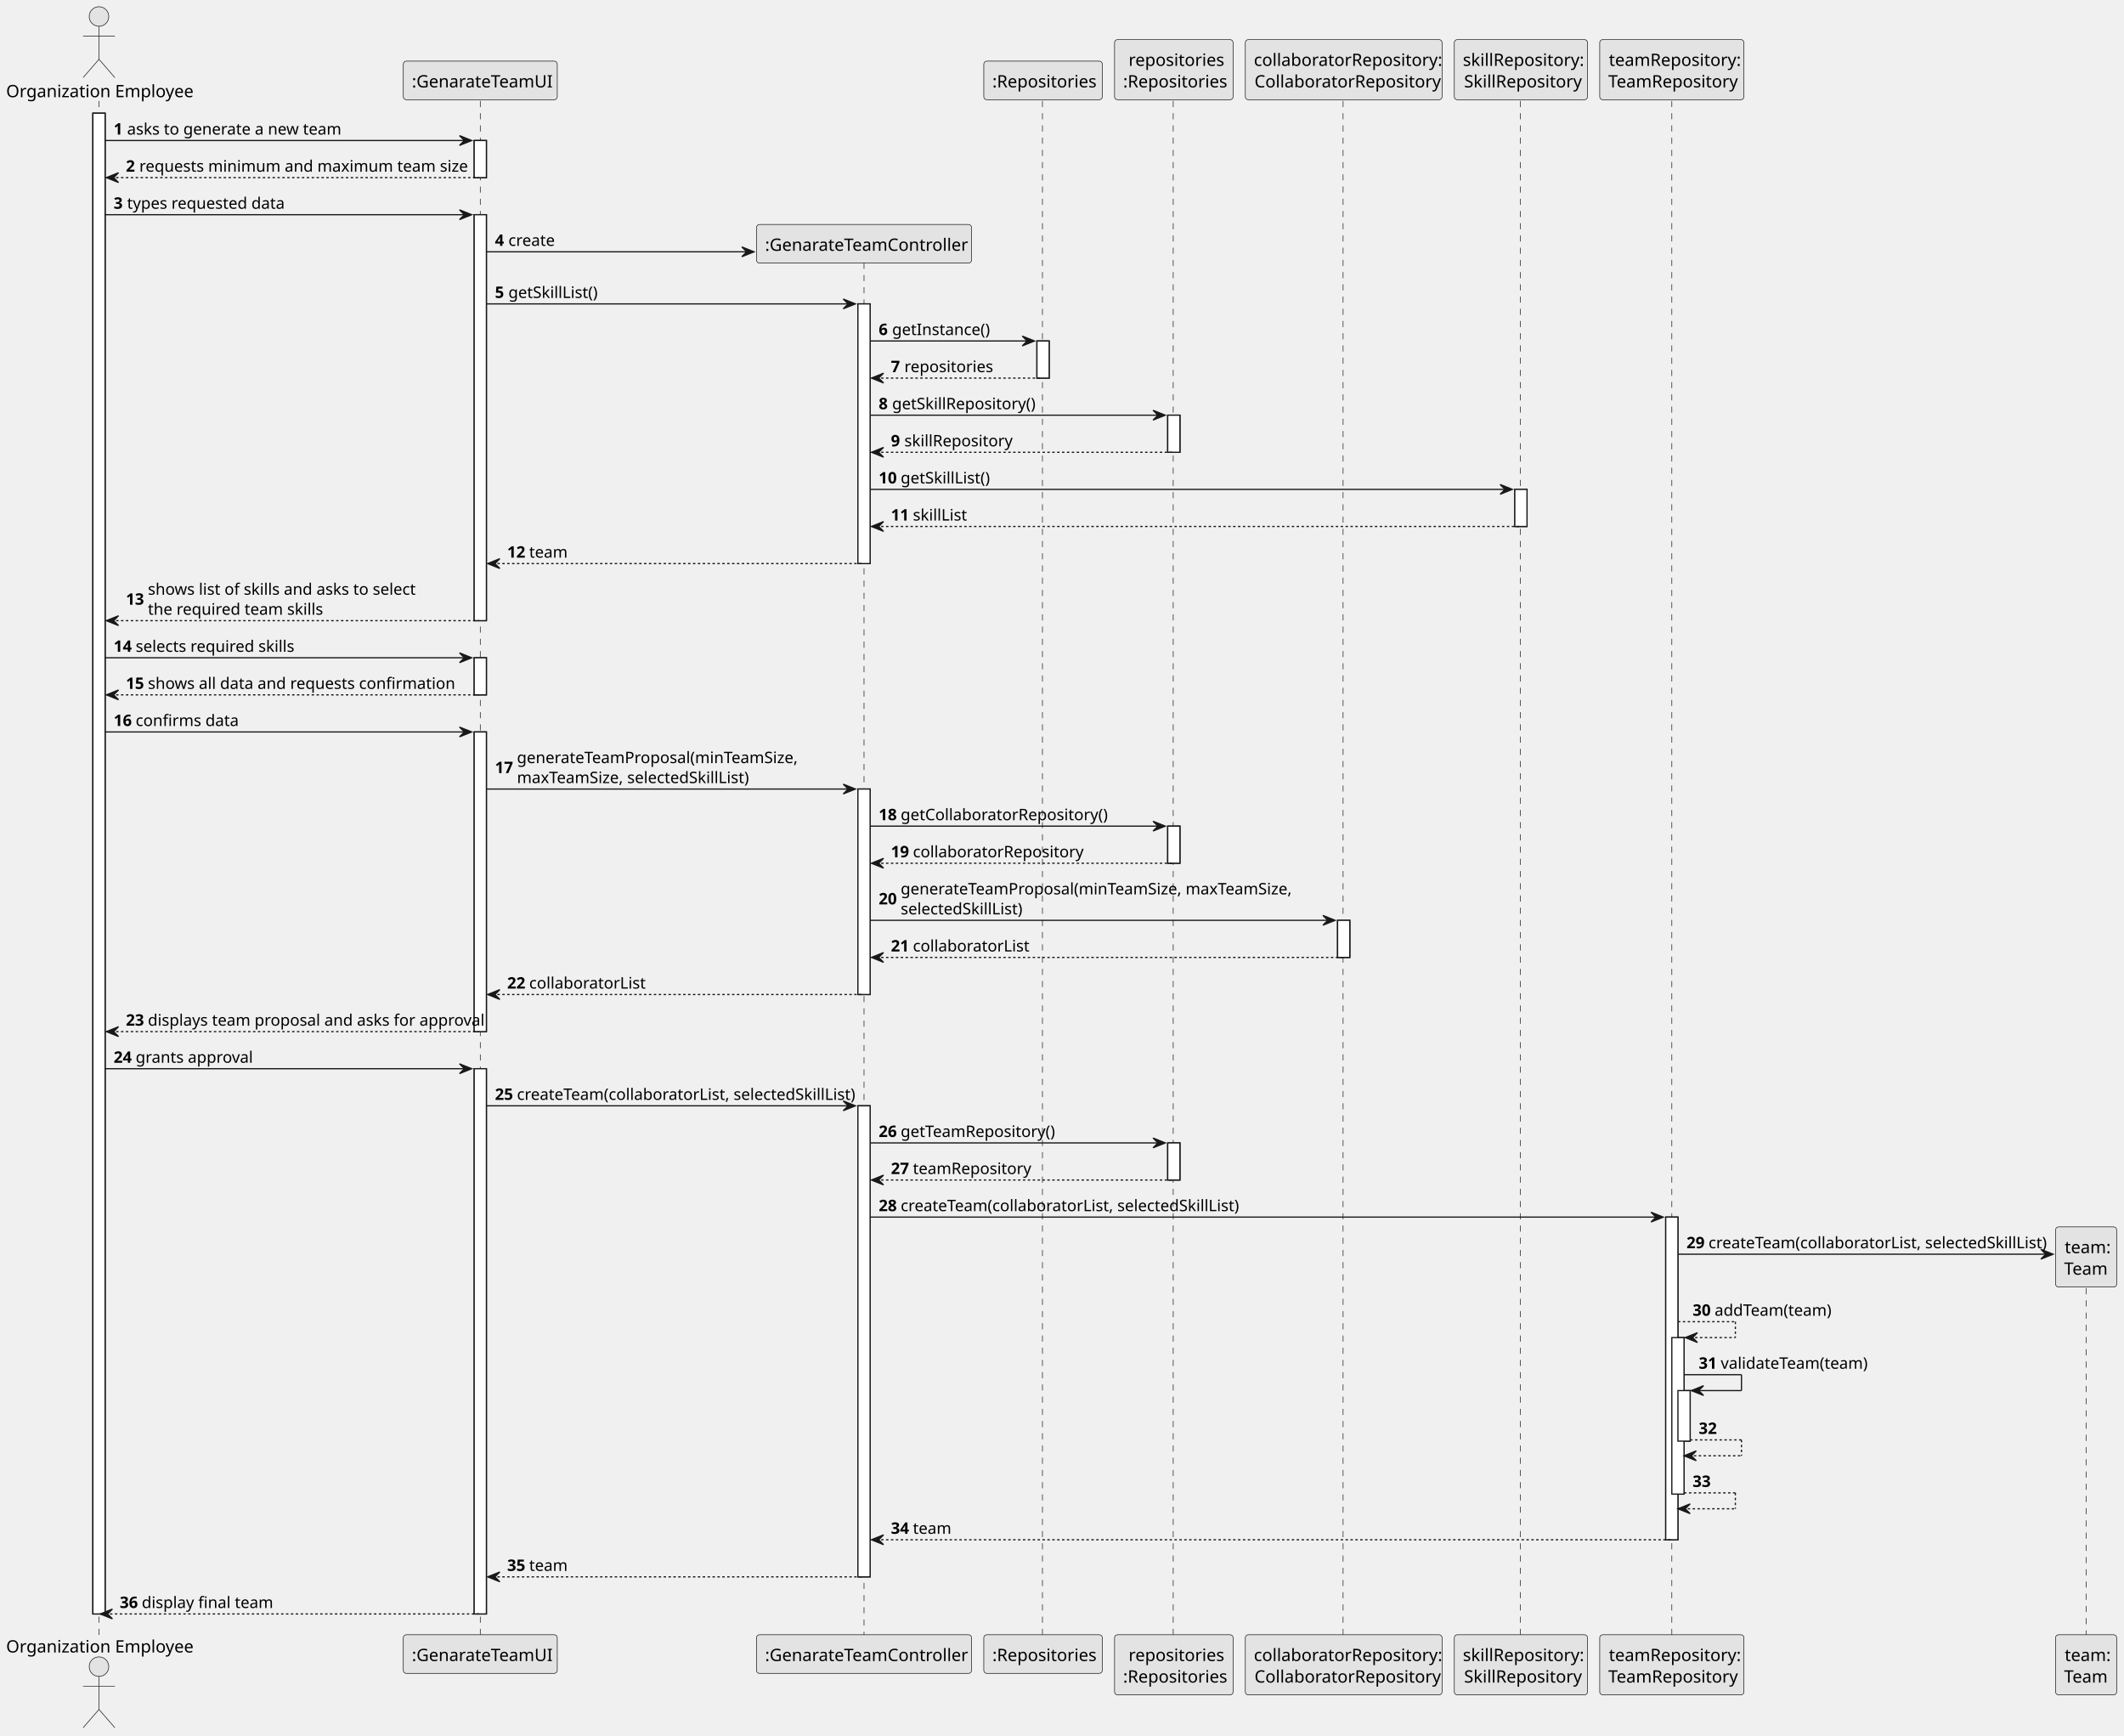
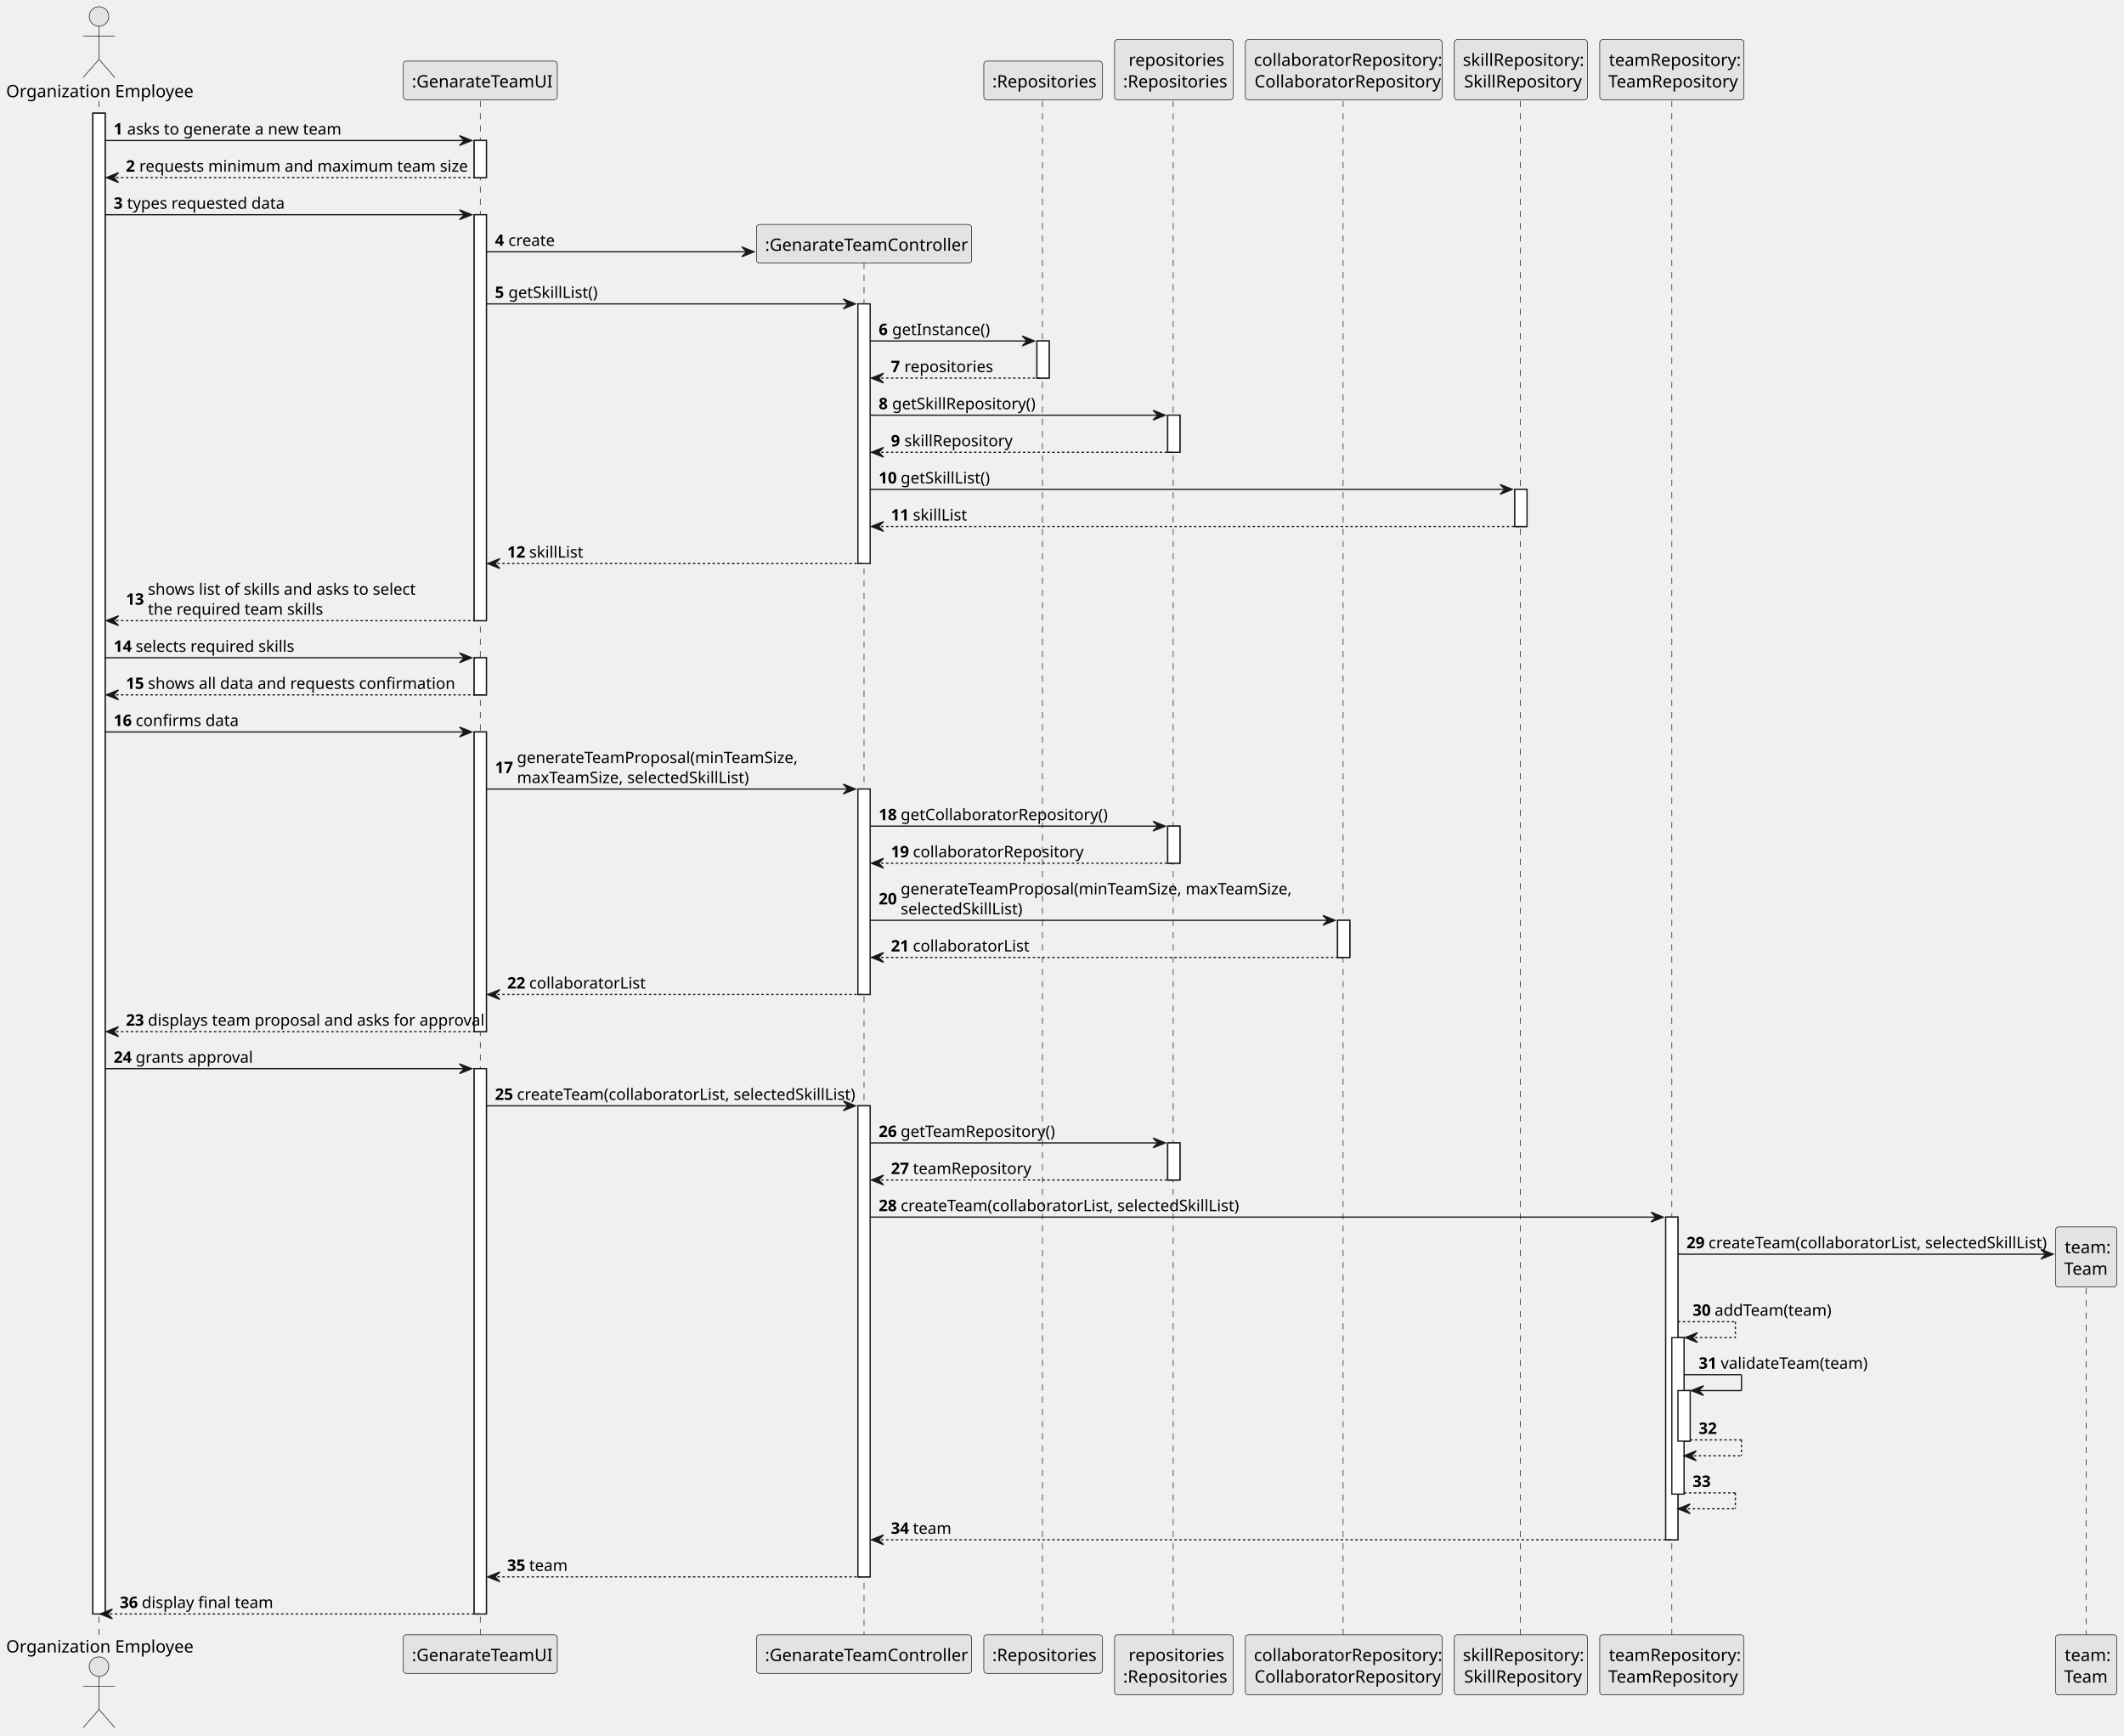
<svg xmlns="http://www.w3.org/2000/svg" contentStyleType="text/css" height="1420px" preserveAspectRatio="none" style="width:1738px;height:1420px;background:#FFFFFF;" version="1.1" viewBox="0 0 1738 1420" width="1738px" zoomAndPan="magnify">
  <defs />
  <g>
    <rect fill="#FFFFFF" height="1227.836" style="stroke:#181818;stroke-width:1.0;" width="10" x="76" y="92.609" />
    <rect fill="#FFFFFF" height="30.352" style="stroke:#181818;stroke-width:1.0;" width="10" x="388" y="114.961" />
    <rect fill="#FFFFFF" height="332.125" style="stroke:#181818;stroke-width:1.0;" width="10" x="388" y="175.664" />
    <rect fill="#FFFFFF" height="30.352" style="stroke:#181818;stroke-width:1.0;" width="10" x="388" y="538.141" />
    <rect fill="#FFFFFF" height="245.164" style="stroke:#181818;stroke-width:1.0;" width="10" x="388" y="598.844" />
    <rect fill="#FFFFFF" height="446.086" style="stroke:#181818;stroke-width:1.0;" width="10" x="388" y="874.359" />
    <rect fill="#FFFFFF" height="212.461" style="stroke:#181818;stroke-width:1.0;" width="10" x="702" y="248.625" />
    <rect fill="#FFFFFF" height="168.109" style="stroke:#181818;stroke-width:1.0;" width="10" x="702" y="645.547" />
    <rect fill="#FFFFFF" height="385.383" style="stroke:#181818;stroke-width:1.0;" width="10" x="702" y="904.711" />
    <rect fill="#FFFFFF" height="30.352" style="stroke:#181818;stroke-width:1.0;" width="10" x="848.5" y="278.977" />
    <rect fill="#FFFFFF" height="30.352" style="stroke:#181818;stroke-width:1.0;" width="10" x="955.5" y="339.68" />
    <rect fill="#FFFFFF" height="30.352" style="stroke:#181818;stroke-width:1.0;" width="10" x="955.5" y="675.898" />
    <rect fill="#FFFFFF" height="30.352" style="stroke:#181818;stroke-width:1.0;" width="10" x="955.5" y="935.062" />
    <rect fill="#FFFFFF" height="30.352" style="stroke:#181818;stroke-width:1.0;" width="10" x="1094.5" y="752.953" />
    <rect fill="#FFFFFF" height="30.352" style="stroke:#181818;stroke-width:1.0;" width="10" x="1239.5" y="400.383" />
    <rect fill="#FFFFFF" height="263.977" style="stroke:#181818;stroke-width:1.0;" width="10" x="1363" y="995.766" />
    <rect fill="#FFFFFF" height="128.055" style="stroke:#181818;stroke-width:1.0;" width="10" x="1368" y="1094.336" />
    <rect fill="#FFFFFF" height="41.352" style="stroke:#181818;stroke-width:1.0;" width="10" x="1373" y="1137.688" />
    <line style="stroke:#181818;stroke-width:0.5;stroke-dasharray:5.0,5.0;" x1="81" x2="81" y1="82.609" y2="1338.445" />
    <line style="stroke:#181818;stroke-width:0.5;stroke-dasharray:5.0,5.0;" x1="393" x2="393" y1="82.609" y2="1338.445" />
    <line style="stroke:#181818;stroke-width:0.5;stroke-dasharray:5.0,5.0;" x1="707" x2="707" y1="214.969" y2="1338.445" />
    <line style="stroke:#181818;stroke-width:0.5;stroke-dasharray:5.0,5.0;" x1="853" x2="853" y1="82.609" y2="1338.445" />
    <line style="stroke:#181818;stroke-width:0.5;stroke-dasharray:5.0,5.0;" x1="960" x2="960" y1="82.609" y2="1338.445" />
    <line style="stroke:#181818;stroke-width:0.5;stroke-dasharray:5.0,5.0;" x1="1099" x2="1099" y1="82.609" y2="1338.445" />
    <line style="stroke:#181818;stroke-width:0.5;stroke-dasharray:5.0,5.0;" x1="1244" x2="1244" y1="82.609" y2="1338.445" />
    <line style="stroke:#181818;stroke-width:0.5;stroke-dasharray:5.0,5.0;" x1="1368" x2="1368" y1="82.609" y2="1338.445" />
    <line style="stroke:#181818;stroke-width:0.5;stroke-dasharray:5.0,5.0;" x1="1707" x2="1707" y1="1043.875" y2="1338.445" />
    <text fill="#000000" font-family="sans-serif" font-size="14" lengthAdjust="spacing" textLength="146" x="5" y="79.533">Organization Employee</text>
    <ellipse cx="81" cy="13.5" fill="#E3E3E3" rx="8" ry="8" style="stroke:#181818;stroke-width:0.5;" />
    <path d="M81,21.5 L81,48.5 M68,29.5 L94,29.5 M81,48.5 L68,63.5 M81,48.5 L94,63.5 " fill="none" style="stroke:#181818;stroke-width:0.5;" />
    <text fill="#000000" font-family="sans-serif" font-size="14" lengthAdjust="spacing" textLength="146" x="5" y="1351.978">Organization Employee</text>
    <ellipse cx="81" cy="1363.555" fill="#E3E3E3" rx="8" ry="8" style="stroke:#181818;stroke-width:0.5;" />
    <path d="M81,1371.555 L81,1398.555 M68,1379.555 L94,1379.555 M81,1398.555 L68,1413.555 M81,1398.555 L94,1413.555 " fill="none" style="stroke:#181818;stroke-width:0.5;" />
    <rect fill="#E3E3E3" height="31.609" rx="2.5" ry="2.5" style="stroke:#181818;stroke-width:0.5;" width="126" x="330" y="50" />
    <text fill="#000000" font-family="sans-serif" font-size="14" lengthAdjust="spacing" textLength="112" x="337" y="71.533">:GenarateTeamUI</text>
    <rect fill="#E3E3E3" height="31.609" rx="2.5" ry="2.5" style="stroke:#181818;stroke-width:0.5;" width="126" x="330" y="1337.445" />
    <text fill="#000000" font-family="sans-serif" font-size="14" lengthAdjust="spacing" textLength="112" x="337" y="1358.978">:GenarateTeamUI</text>
    <rect fill="#E3E3E3" height="31.609" rx="2.5" ry="2.5" style="stroke:#181818;stroke-width:0.5;" width="176" x="619" y="1337.445" />
    <text fill="#000000" font-family="sans-serif" font-size="14" lengthAdjust="spacing" textLength="162" x="626" y="1358.978">:GenarateTeamController</text>
    <rect fill="#E3E3E3" height="31.609" rx="2.5" ry="2.5" style="stroke:#181818;stroke-width:0.5;" width="97" x="805" y="50" />
    <text fill="#000000" font-family="sans-serif" font-size="14" lengthAdjust="spacing" textLength="83" x="812" y="71.533">:Repositories</text>
    <rect fill="#E3E3E3" height="31.609" rx="2.5" ry="2.5" style="stroke:#181818;stroke-width:0.5;" width="97" x="805" y="1337.445" />
    <text fill="#000000" font-family="sans-serif" font-size="14" lengthAdjust="spacing" textLength="83" x="812" y="1358.978">:Repositories</text>
    <rect fill="#E3E3E3" height="49.219" rx="2.5" ry="2.5" style="stroke:#181818;stroke-width:0.5;" width="97" x="912" y="32.391" />
    <text fill="#000000" font-family="sans-serif" font-size="14" lengthAdjust="spacing" textLength="74" x="923.5" y="53.924">repositories</text>
    <text fill="#000000" font-family="sans-serif" font-size="14" lengthAdjust="spacing" textLength="83" x="919" y="71.533">:Repositories</text>
    <rect fill="#E3E3E3" height="49.219" rx="2.5" ry="2.5" style="stroke:#181818;stroke-width:0.5;" width="97" x="912" y="1337.445" />
    <text fill="#000000" font-family="sans-serif" font-size="14" lengthAdjust="spacing" textLength="74" x="923.5" y="1358.978">repositories</text>
    <text fill="#000000" font-family="sans-serif" font-size="14" lengthAdjust="spacing" textLength="83" x="919" y="1376.588">:Repositories</text>
    <rect fill="#E3E3E3" height="49.219" rx="2.5" ry="2.5" style="stroke:#181818;stroke-width:0.5;" width="161" x="1019" y="32.391" />
    <text fill="#000000" font-family="sans-serif" font-size="14" lengthAdjust="spacing" textLength="147" x="1026" y="53.924">collaboratorRepository:</text>
    <text fill="#000000" font-family="sans-serif" font-size="14" lengthAdjust="spacing" textLength="146" x="1026.5" y="71.533">CollaboratorRepository</text>
    <rect fill="#E3E3E3" height="49.219" rx="2.5" ry="2.5" style="stroke:#181818;stroke-width:0.5;" width="161" x="1019" y="1337.445" />
    <text fill="#000000" font-family="sans-serif" font-size="14" lengthAdjust="spacing" textLength="147" x="1026" y="1358.978">collaboratorRepository:</text>
    <text fill="#000000" font-family="sans-serif" font-size="14" lengthAdjust="spacing" textLength="146" x="1026.5" y="1376.588">CollaboratorRepository</text>
    <rect fill="#E3E3E3" height="49.219" rx="2.5" ry="2.5" style="stroke:#181818;stroke-width:0.5;" width="109" x="1190" y="32.391" />
    <text fill="#000000" font-family="sans-serif" font-size="14" lengthAdjust="spacing" textLength="95" x="1197" y="53.924">skillRepository:</text>
    <text fill="#000000" font-family="sans-serif" font-size="14" lengthAdjust="spacing" textLength="93" x="1198" y="71.533">SkillRepository</text>
    <rect fill="#E3E3E3" height="49.219" rx="2.5" ry="2.5" style="stroke:#181818;stroke-width:0.5;" width="109" x="1190" y="1337.445" />
    <text fill="#000000" font-family="sans-serif" font-size="14" lengthAdjust="spacing" textLength="95" x="1197" y="1358.978">skillRepository:</text>
    <text fill="#000000" font-family="sans-serif" font-size="14" lengthAdjust="spacing" textLength="93" x="1198" y="1376.588">SkillRepository</text>
    <rect fill="#E3E3E3" height="49.219" rx="2.5" ry="2.5" style="stroke:#181818;stroke-width:0.5;" width="118" x="1309" y="32.391" />
    <text fill="#000000" font-family="sans-serif" font-size="14" lengthAdjust="spacing" textLength="103" x="1316.5" y="53.924">teamRepository:</text>
    <text fill="#000000" font-family="sans-serif" font-size="14" lengthAdjust="spacing" textLength="104" x="1316" y="71.533">TeamRepository</text>
    <rect fill="#E3E3E3" height="49.219" rx="2.5" ry="2.5" style="stroke:#181818;stroke-width:0.5;" width="118" x="1309" y="1337.445" />
    <text fill="#000000" font-family="sans-serif" font-size="14" lengthAdjust="spacing" textLength="103" x="1316.5" y="1358.978">teamRepository:</text>
    <text fill="#000000" font-family="sans-serif" font-size="14" lengthAdjust="spacing" textLength="104" x="1316" y="1376.588">TeamRepository</text>
    <rect fill="#E3E3E3" height="49.219" rx="2.5" ry="2.5" style="stroke:#181818;stroke-width:0.5;" width="50" x="1682" y="1337.445" />
    <text fill="#000000" font-family="sans-serif" font-size="14" lengthAdjust="spacing" textLength="35" x="1689.5" y="1358.978">team:</text>
    <text fill="#000000" font-family="sans-serif" font-size="14" lengthAdjust="spacing" textLength="36" x="1689" y="1376.588">Team</text>
    <rect fill="#FFFFFF" height="1227.836" style="stroke:#181818;stroke-width:1.0;" width="10" x="76" y="92.609" />
    <rect fill="#FFFFFF" height="30.352" style="stroke:#181818;stroke-width:1.0;" width="10" x="388" y="114.961" />
    <rect fill="#FFFFFF" height="332.125" style="stroke:#181818;stroke-width:1.0;" width="10" x="388" y="175.664" />
    <rect fill="#FFFFFF" height="30.352" style="stroke:#181818;stroke-width:1.0;" width="10" x="388" y="538.141" />
    <rect fill="#FFFFFF" height="245.164" style="stroke:#181818;stroke-width:1.0;" width="10" x="388" y="598.844" />
    <rect fill="#FFFFFF" height="446.086" style="stroke:#181818;stroke-width:1.0;" width="10" x="388" y="874.359" />
    <rect fill="#FFFFFF" height="212.461" style="stroke:#181818;stroke-width:1.0;" width="10" x="702" y="248.625" />
    <rect fill="#FFFFFF" height="168.109" style="stroke:#181818;stroke-width:1.0;" width="10" x="702" y="645.547" />
    <rect fill="#FFFFFF" height="385.383" style="stroke:#181818;stroke-width:1.0;" width="10" x="702" y="904.711" />
    <rect fill="#FFFFFF" height="30.352" style="stroke:#181818;stroke-width:1.0;" width="10" x="848.5" y="278.977" />
    <rect fill="#FFFFFF" height="30.352" style="stroke:#181818;stroke-width:1.0;" width="10" x="955.5" y="339.68" />
    <rect fill="#FFFFFF" height="30.352" style="stroke:#181818;stroke-width:1.0;" width="10" x="955.5" y="675.898" />
    <rect fill="#FFFFFF" height="30.352" style="stroke:#181818;stroke-width:1.0;" width="10" x="955.5" y="935.062" />
    <rect fill="#FFFFFF" height="30.352" style="stroke:#181818;stroke-width:1.0;" width="10" x="1094.5" y="752.953" />
    <rect fill="#FFFFFF" height="30.352" style="stroke:#181818;stroke-width:1.0;" width="10" x="1239.5" y="400.383" />
    <rect fill="#FFFFFF" height="263.977" style="stroke:#181818;stroke-width:1.0;" width="10" x="1363" y="995.766" />
    <rect fill="#FFFFFF" height="128.055" style="stroke:#181818;stroke-width:1.0;" width="10" x="1368" y="1094.336" />
    <rect fill="#FFFFFF" height="41.352" style="stroke:#181818;stroke-width:1.0;" width="10" x="1373" y="1137.688" />
    <polygon fill="#181818" points="376,110.961,386,114.961,376,118.961,380,114.961" style="stroke:#181818;stroke-width:1.0;" />
    <line style="stroke:#181818;stroke-width:1.0;" x1="86" x2="382" y1="114.961" y2="114.961" />
    <text fill="#000000" font-family="sans-serif" font-size="13" font-weight="bold" lengthAdjust="spacing" textLength="7" x="93" y="110.105">1</text>
    <text fill="#000000" font-family="sans-serif" font-size="13" lengthAdjust="spacing" textLength="168" x="104" y="110.105">asks to generate a new team</text>
    <polygon fill="#181818" points="97,141.312,87,145.312,97,149.312,93,145.312" style="stroke:#181818;stroke-width:1.0;" />
    <line style="stroke:#181818;stroke-width:1.0;stroke-dasharray:2.0,2.0;" x1="91" x2="392" y1="145.312" y2="145.312" />
    <text fill="#000000" font-family="sans-serif" font-size="13" font-weight="bold" lengthAdjust="spacing" textLength="7" x="103" y="140.456">2</text>
    <text fill="#000000" font-family="sans-serif" font-size="13" lengthAdjust="spacing" textLength="254" x="114" y="140.456">requests minimum and maximum team size</text>
    <polygon fill="#181818" points="376,171.664,386,175.664,376,179.664,380,175.664" style="stroke:#181818;stroke-width:1.0;" />
    <line style="stroke:#181818;stroke-width:1.0;" x1="86" x2="382" y1="175.664" y2="175.664" />
    <text fill="#000000" font-family="sans-serif" font-size="13" font-weight="bold" lengthAdjust="spacing" textLength="7" x="93" y="170.808">3</text>
    <text fill="#000000" font-family="sans-serif" font-size="13" lengthAdjust="spacing" textLength="122" x="104" y="170.808">types requested data</text>
    <polygon fill="#181818" points="607,202.016,617,206.016,607,210.016,611,206.016" style="stroke:#181818;stroke-width:1.0;" />
    <line style="stroke:#181818;stroke-width:1.0;" x1="398" x2="613" y1="206.016" y2="206.016" />
    <text fill="#000000" font-family="sans-serif" font-size="13" font-weight="bold" lengthAdjust="spacing" textLength="7" x="405" y="201.159">4</text>
    <text fill="#000000" font-family="sans-serif" font-size="13" lengthAdjust="spacing" textLength="36" x="416" y="201.159">create</text>
    <rect fill="#E3E3E3" height="31.609" rx="2.5" ry="2.5" style="stroke:#181818;stroke-width:0.5;" width="176" x="619" y="183.664" />
    <text fill="#000000" font-family="sans-serif" font-size="14" lengthAdjust="spacing" textLength="162" x="626" y="205.197">:GenarateTeamController</text>
    <polygon fill="#181818" points="690,244.625,700,248.625,690,252.625,694,248.625" style="stroke:#181818;stroke-width:1.0;" />
    <line style="stroke:#181818;stroke-width:1.0;" x1="398" x2="696" y1="248.625" y2="248.625" />
    <text fill="#000000" font-family="sans-serif" font-size="13" font-weight="bold" lengthAdjust="spacing" textLength="7" x="405" y="243.769">5</text>
    <text fill="#000000" font-family="sans-serif" font-size="13" lengthAdjust="spacing" textLength="72" x="416" y="243.769">getSkillList()</text>
    <polygon fill="#181818" points="836.5,274.977,846.5,278.977,836.5,282.977,840.5,278.977" style="stroke:#181818;stroke-width:1.0;" />
    <line style="stroke:#181818;stroke-width:1.0;" x1="712" x2="842.5" y1="278.977" y2="278.977" />
    <text fill="#000000" font-family="sans-serif" font-size="13" font-weight="bold" lengthAdjust="spacing" textLength="7" x="719" y="274.12">6</text>
    <text fill="#000000" font-family="sans-serif" font-size="13" lengthAdjust="spacing" textLength="75" x="730" y="274.12">getInstance()</text>
    <polygon fill="#181818" points="723,305.328,713,309.328,723,313.328,719,309.328" style="stroke:#181818;stroke-width:1.0;" />
    <line style="stroke:#181818;stroke-width:1.0;stroke-dasharray:2.0,2.0;" x1="717" x2="852.5" y1="309.328" y2="309.328" />
    <text fill="#000000" font-family="sans-serif" font-size="13" font-weight="bold" lengthAdjust="spacing" textLength="7" x="729" y="304.472">7</text>
    <text fill="#000000" font-family="sans-serif" font-size="13" lengthAdjust="spacing" textLength="67" x="740" y="304.472">repositories</text>
    <polygon fill="#181818" points="943.5,335.68,953.5,339.68,943.5,343.68,947.5,339.68" style="stroke:#181818;stroke-width:1.0;" />
    <line style="stroke:#181818;stroke-width:1.0;" x1="712" x2="949.5" y1="339.68" y2="339.68" />
    <text fill="#000000" font-family="sans-serif" font-size="13" font-weight="bold" lengthAdjust="spacing" textLength="7" x="719" y="334.823">8</text>
    <text fill="#000000" font-family="sans-serif" font-size="13" lengthAdjust="spacing" textLength="113" x="730" y="334.823">getSkillRepository()</text>
    <polygon fill="#181818" points="723,366.031,713,370.031,723,374.031,719,370.031" style="stroke:#181818;stroke-width:1.0;" />
    <line style="stroke:#181818;stroke-width:1.0;stroke-dasharray:2.0,2.0;" x1="717" x2="959.5" y1="370.031" y2="370.031" />
    <text fill="#000000" font-family="sans-serif" font-size="13" font-weight="bold" lengthAdjust="spacing" textLength="7" x="729" y="365.175">9</text>
    <text fill="#000000" font-family="sans-serif" font-size="13" lengthAdjust="spacing" textLength="85" x="740" y="365.175">skillRepository</text>
    <polygon fill="#181818" points="1227.5,396.383,1237.5,400.383,1227.5,404.383,1231.5,400.383" style="stroke:#181818;stroke-width:1.0;" />
    <line style="stroke:#181818;stroke-width:1.0;" x1="712" x2="1233.5" y1="400.383" y2="400.383" />
    <text fill="#000000" font-family="sans-serif" font-size="13" font-weight="bold" lengthAdjust="spacing" textLength="14" x="719" y="395.526">10</text>
    <text fill="#000000" font-family="sans-serif" font-size="13" lengthAdjust="spacing" textLength="72" x="737" y="395.526">getSkillList()</text>
    <polygon fill="#181818" points="723,426.734,713,430.734,723,434.734,719,430.734" style="stroke:#181818;stroke-width:1.0;" />
    <line style="stroke:#181818;stroke-width:1.0;stroke-dasharray:2.0,2.0;" x1="717" x2="1243.5" y1="430.734" y2="430.734" />
    <text fill="#000000" font-family="sans-serif" font-size="13" font-weight="bold" lengthAdjust="spacing" textLength="14" x="729" y="425.878">11</text>
    <text fill="#000000" font-family="sans-serif" font-size="13" lengthAdjust="spacing" textLength="44" x="747" y="425.878">skillList</text>
    <polygon fill="#181818" points="409,457.086,399,461.086,409,465.086,405,461.086" style="stroke:#181818;stroke-width:1.0;" />
    <line style="stroke:#181818;stroke-width:1.0;stroke-dasharray:2.0,2.0;" x1="403" x2="706" y1="461.086" y2="461.086" />
    <text fill="#000000" font-family="sans-serif" font-size="13" font-weight="bold" lengthAdjust="spacing" textLength="14" x="415" y="456.229">12</text>
-     <text fill="#000000" font-family="sans-serif" font-size="13" lengthAdjust="spacing" textLength="29" x="433" y="456.229">team</text>
+     <text fill="#000000" font-family="sans-serif" font-size="13" lengthAdjust="spacing" textLength="44" x="433" y="456.229">skillList</text>
    <polygon fill="#181818" points="97,503.789,87,507.789,97,511.789,93,507.789" style="stroke:#181818;stroke-width:1.0;" />
    <line style="stroke:#181818;stroke-width:1.0;stroke-dasharray:2.0,2.0;" x1="91" x2="392" y1="507.789" y2="507.789" />
    <text fill="#000000" font-family="sans-serif" font-size="13" font-weight="bold" lengthAdjust="spacing" textLength="14" x="103" y="494.757">13</text>
    <text fill="#000000" font-family="sans-serif" font-size="13" lengthAdjust="spacing" textLength="217" x="121" y="486.581">shows list of skills and asks to select</text>
    <text fill="#000000" font-family="sans-serif" font-size="13" lengthAdjust="spacing" textLength="135" x="121" y="502.933">the required team skills</text>
    <polygon fill="#181818" points="376,534.141,386,538.141,376,542.141,380,538.141" style="stroke:#181818;stroke-width:1.0;" />
    <line style="stroke:#181818;stroke-width:1.0;" x1="86" x2="382" y1="538.141" y2="538.141" />
    <text fill="#000000" font-family="sans-serif" font-size="13" font-weight="bold" lengthAdjust="spacing" textLength="14" x="93" y="533.284">14</text>
    <text fill="#000000" font-family="sans-serif" font-size="13" lengthAdjust="spacing" textLength="126" x="111" y="533.284">selects required skills</text>
    <polygon fill="#181818" points="97,564.492,87,568.492,97,572.492,93,568.492" style="stroke:#181818;stroke-width:1.0;" />
    <line style="stroke:#181818;stroke-width:1.0;stroke-dasharray:2.0,2.0;" x1="91" x2="392" y1="568.492" y2="568.492" />
    <text fill="#000000" font-family="sans-serif" font-size="13" font-weight="bold" lengthAdjust="spacing" textLength="14" x="103" y="563.636">15</text>
    <text fill="#000000" font-family="sans-serif" font-size="13" lengthAdjust="spacing" textLength="236" x="121" y="563.636">shows all data and requests confirmation</text>
    <polygon fill="#181818" points="376,594.844,386,598.844,376,602.844,380,598.844" style="stroke:#181818;stroke-width:1.0;" />
    <line style="stroke:#181818;stroke-width:1.0;" x1="86" x2="382" y1="598.844" y2="598.844" />
    <text fill="#000000" font-family="sans-serif" font-size="13" font-weight="bold" lengthAdjust="spacing" textLength="14" x="93" y="593.987">16</text>
    <text fill="#000000" font-family="sans-serif" font-size="13" lengthAdjust="spacing" textLength="78" x="111" y="593.987">confirms data</text>
    <polygon fill="#181818" points="690,641.547,700,645.547,690,649.547,694,645.547" style="stroke:#181818;stroke-width:1.0;" />
    <line style="stroke:#181818;stroke-width:1.0;" x1="398" x2="696" y1="645.547" y2="645.547" />
    <text fill="#000000" font-family="sans-serif" font-size="13" font-weight="bold" lengthAdjust="spacing" textLength="14" x="405" y="632.515">17</text>
    <text fill="#000000" font-family="sans-serif" font-size="13" lengthAdjust="spacing" textLength="220" x="423" y="624.339">generateTeamProposal(minTeamSize,</text>
    <text fill="#000000" font-family="sans-serif" font-size="13" lengthAdjust="spacing" textLength="190" x="423" y="640.69">maxTeamSize, selectedSkillList)</text>
    <polygon fill="#181818" points="943.5,671.898,953.5,675.898,943.5,679.898,947.5,675.898" style="stroke:#181818;stroke-width:1.0;" />
    <line style="stroke:#181818;stroke-width:1.0;" x1="712" x2="949.5" y1="675.898" y2="675.898" />
    <text fill="#000000" font-family="sans-serif" font-size="13" font-weight="bold" lengthAdjust="spacing" textLength="14" x="719" y="671.042">18</text>
    <text fill="#000000" font-family="sans-serif" font-size="13" lengthAdjust="spacing" textLength="157" x="737" y="671.042">getCollaboratorRepository()</text>
    <polygon fill="#181818" points="723,702.25,713,706.25,723,710.25,719,706.25" style="stroke:#181818;stroke-width:1.0;" />
    <line style="stroke:#181818;stroke-width:1.0;stroke-dasharray:2.0,2.0;" x1="717" x2="959.5" y1="706.25" y2="706.25" />
    <text fill="#000000" font-family="sans-serif" font-size="13" font-weight="bold" lengthAdjust="spacing" textLength="14" x="729" y="701.394">19</text>
    <text fill="#000000" font-family="sans-serif" font-size="13" lengthAdjust="spacing" textLength="129" x="747" y="701.394">collaboratorRepository</text>
    <polygon fill="#181818" points="1082.5,748.953,1092.5,752.953,1082.5,756.953,1086.5,752.953" style="stroke:#181818;stroke-width:1.0;" />
    <line style="stroke:#181818;stroke-width:1.0;" x1="712" x2="1088.5" y1="752.953" y2="752.953" />
    <text fill="#000000" font-family="sans-serif" font-size="13" font-weight="bold" lengthAdjust="spacing" textLength="14" x="719" y="739.921">20</text>
    <text fill="#000000" font-family="sans-serif" font-size="13" lengthAdjust="spacing" textLength="311" x="737" y="731.745">generateTeamProposal(minTeamSize, maxTeamSize,</text>
    <text fill="#000000" font-family="sans-serif" font-size="13" lengthAdjust="spacing" textLength="99" x="737" y="748.097">selectedSkillList)</text>
    <polygon fill="#181818" points="723,779.305,713,783.305,723,787.305,719,783.305" style="stroke:#181818;stroke-width:1.0;" />
    <line style="stroke:#181818;stroke-width:1.0;stroke-dasharray:2.0,2.0;" x1="717" x2="1098.5" y1="783.305" y2="783.305" />
    <text fill="#000000" font-family="sans-serif" font-size="13" font-weight="bold" lengthAdjust="spacing" textLength="14" x="729" y="778.448">21</text>
    <text fill="#000000" font-family="sans-serif" font-size="13" lengthAdjust="spacing" textLength="88" x="747" y="778.448">collaboratorList</text>
    <polygon fill="#181818" points="409,809.656,399,813.656,409,817.656,405,813.656" style="stroke:#181818;stroke-width:1.0;" />
    <line style="stroke:#181818;stroke-width:1.0;stroke-dasharray:2.0,2.0;" x1="403" x2="706" y1="813.656" y2="813.656" />
    <text fill="#000000" font-family="sans-serif" font-size="13" font-weight="bold" lengthAdjust="spacing" textLength="14" x="415" y="808.8">22</text>
    <text fill="#000000" font-family="sans-serif" font-size="13" lengthAdjust="spacing" textLength="88" x="433" y="808.8">collaboratorList</text>
    <polygon fill="#181818" points="97,840.008,87,844.008,97,848.008,93,844.008" style="stroke:#181818;stroke-width:1.0;" />
    <line style="stroke:#181818;stroke-width:1.0;stroke-dasharray:2.0,2.0;" x1="91" x2="392" y1="844.008" y2="844.008" />
    <text fill="#000000" font-family="sans-serif" font-size="13" font-weight="bold" lengthAdjust="spacing" textLength="14" x="103" y="839.151">23</text>
    <text fill="#000000" font-family="sans-serif" font-size="13" lengthAdjust="spacing" textLength="260" x="121" y="839.151">displays team proposal and asks for approval</text>
    <polygon fill="#181818" points="376,870.359,386,874.359,376,878.359,380,874.359" style="stroke:#181818;stroke-width:1.0;" />
    <line style="stroke:#181818;stroke-width:1.0;" x1="86" x2="382" y1="874.359" y2="874.359" />
    <text fill="#000000" font-family="sans-serif" font-size="13" font-weight="bold" lengthAdjust="spacing" textLength="14" x="93" y="869.503">24</text>
    <text fill="#000000" font-family="sans-serif" font-size="13" lengthAdjust="spacing" textLength="87" x="111" y="869.503">grants approval</text>
    <polygon fill="#181818" points="690,900.711,700,904.711,690,908.711,694,904.711" style="stroke:#181818;stroke-width:1.0;" />
    <line style="stroke:#181818;stroke-width:1.0;" x1="398" x2="696" y1="904.711" y2="904.711" />
    <text fill="#000000" font-family="sans-serif" font-size="13" font-weight="bold" lengthAdjust="spacing" textLength="14" x="405" y="899.855">25</text>
    <text fill="#000000" font-family="sans-serif" font-size="13" lengthAdjust="spacing" textLength="267" x="423" y="899.855">createTeam(collaboratorList, selectedSkillList)</text>
    <polygon fill="#181818" points="943.5,931.062,953.5,935.062,943.5,939.062,947.5,935.062" style="stroke:#181818;stroke-width:1.0;" />
    <line style="stroke:#181818;stroke-width:1.0;" x1="712" x2="949.5" y1="935.062" y2="935.062" />
    <text fill="#000000" font-family="sans-serif" font-size="13" font-weight="bold" lengthAdjust="spacing" textLength="14" x="719" y="930.206">26</text>
    <text fill="#000000" font-family="sans-serif" font-size="13" lengthAdjust="spacing" textLength="120" x="737" y="930.206">getTeamRepository()</text>
    <polygon fill="#181818" points="723,961.414,713,965.414,723,969.414,719,965.414" style="stroke:#181818;stroke-width:1.0;" />
    <line style="stroke:#181818;stroke-width:1.0;stroke-dasharray:2.0,2.0;" x1="717" x2="959.5" y1="965.414" y2="965.414" />
    <text fill="#000000" font-family="sans-serif" font-size="13" font-weight="bold" lengthAdjust="spacing" textLength="14" x="729" y="960.558">27</text>
    <text fill="#000000" font-family="sans-serif" font-size="13" lengthAdjust="spacing" textLength="91" x="747" y="960.558">teamRepository</text>
    <polygon fill="#181818" points="1351,991.766,1361,995.766,1351,999.766,1355,995.766" style="stroke:#181818;stroke-width:1.0;" />
    <line style="stroke:#181818;stroke-width:1.0;" x1="712" x2="1357" y1="995.766" y2="995.766" />
    <text fill="#000000" font-family="sans-serif" font-size="13" font-weight="bold" lengthAdjust="spacing" textLength="14" x="719" y="990.909">28</text>
    <text fill="#000000" font-family="sans-serif" font-size="13" lengthAdjust="spacing" textLength="267" x="737" y="990.909">createTeam(collaboratorList, selectedSkillList)</text>
    <polygon fill="#181818" points="1670,1022.117,1680,1026.117,1670,1030.117,1674,1026.117" style="stroke:#181818;stroke-width:1.0;" />
    <line style="stroke:#181818;stroke-width:1.0;" x1="1373" x2="1676" y1="1026.117" y2="1026.117" />
    <text fill="#000000" font-family="sans-serif" font-size="13" font-weight="bold" lengthAdjust="spacing" textLength="14" x="1380" y="1021.261">29</text>
    <text fill="#000000" font-family="sans-serif" font-size="13" lengthAdjust="spacing" textLength="267" x="1398" y="1021.261">createTeam(collaboratorList, selectedSkillList)</text>
    <rect fill="#E3E3E3" height="49.219" rx="2.5" ry="2.5" style="stroke:#181818;stroke-width:0.5;" width="50" x="1682" y="1003.766" />
    <text fill="#000000" font-family="sans-serif" font-size="14" lengthAdjust="spacing" textLength="35" x="1689.5" y="1025.299">team:</text>
    <text fill="#000000" font-family="sans-serif" font-size="14" lengthAdjust="spacing" textLength="36" x="1689" y="1042.908">Team</text>
    <line style="stroke:#181818;stroke-width:1.0;stroke-dasharray:2.0,2.0;" x1="1373" x2="1420" y1="1081.336" y2="1081.336" />
    <line style="stroke:#181818;stroke-width:1.0;stroke-dasharray:2.0,2.0;" x1="1420" x2="1420" y1="1081.336" y2="1094.336" />
    <line style="stroke:#181818;stroke-width:1.0;stroke-dasharray:2.0,2.0;" x1="1379" x2="1420" y1="1094.336" y2="1094.336" />
    <polygon fill="#181818" points="1389,1090.336,1379,1094.336,1389,1098.336,1385,1094.336" style="stroke:#181818;stroke-width:1.0;" />
    <text fill="#000000" font-family="sans-serif" font-size="13" font-weight="bold" lengthAdjust="spacing" textLength="14" x="1385" y="1076.479">30</text>
    <text fill="#000000" font-family="sans-serif" font-size="13" lengthAdjust="spacing" textLength="90" x="1403" y="1076.479">addTeam(team)</text>
    <line style="stroke:#181818;stroke-width:1.0;" x1="1378" x2="1425" y1="1124.688" y2="1124.688" />
    <line style="stroke:#181818;stroke-width:1.0;" x1="1425" x2="1425" y1="1124.688" y2="1137.688" />
    <line style="stroke:#181818;stroke-width:1.0;" x1="1384" x2="1425" y1="1137.688" y2="1137.688" />
    <polygon fill="#181818" points="1394,1133.688,1384,1137.688,1394,1141.688,1390,1137.688" style="stroke:#181818;stroke-width:1.0;" />
    <text fill="#000000" font-family="sans-serif" font-size="13" font-weight="bold" lengthAdjust="spacing" textLength="14" x="1390" y="1119.831">31</text>
    <text fill="#000000" font-family="sans-serif" font-size="13" lengthAdjust="spacing" textLength="112" x="1408" y="1119.831">validateTeam(team)</text>
    <line style="stroke:#181818;stroke-width:1.0;stroke-dasharray:2.0,2.0;" x1="1383" x2="1425" y1="1178.039" y2="1178.039" />
    <line style="stroke:#181818;stroke-width:1.0;stroke-dasharray:2.0,2.0;" x1="1425" x2="1425" y1="1178.039" y2="1191.039" />
    <line style="stroke:#181818;stroke-width:1.0;stroke-dasharray:2.0,2.0;" x1="1378" x2="1425" y1="1191.039" y2="1191.039" />
    <polygon fill="#181818" points="1388,1187.039,1378,1191.039,1388,1195.039,1384,1191.039" style="stroke:#181818;stroke-width:1.0;" />
    <text fill="#000000" font-family="sans-serif" font-size="13" font-weight="bold" lengthAdjust="spacing" textLength="14" x="1390" y="1173.183">32</text>
    <text fill="#000000" font-family="sans-serif" font-size="13" lengthAdjust="spacing" textLength="4" x="1408" y="1173.183"> </text>
    <line style="stroke:#181818;stroke-width:1.0;stroke-dasharray:2.0,2.0;" x1="1378" x2="1420" y1="1221.391" y2="1221.391" />
    <line style="stroke:#181818;stroke-width:1.0;stroke-dasharray:2.0,2.0;" x1="1420" x2="1420" y1="1221.391" y2="1234.391" />
    <line style="stroke:#181818;stroke-width:1.0;stroke-dasharray:2.0,2.0;" x1="1373" x2="1420" y1="1234.391" y2="1234.391" />
    <polygon fill="#181818" points="1383,1230.391,1373,1234.391,1383,1238.391,1379,1234.391" style="stroke:#181818;stroke-width:1.0;" />
    <text fill="#000000" font-family="sans-serif" font-size="13" font-weight="bold" lengthAdjust="spacing" textLength="14" x="1385" y="1216.534">33</text>
    <text fill="#000000" font-family="sans-serif" font-size="13" lengthAdjust="spacing" textLength="4" x="1403" y="1216.534"> </text>
    <polygon fill="#181818" points="723,1255.742,713,1259.742,723,1263.742,719,1259.742" style="stroke:#181818;stroke-width:1.0;" />
    <line style="stroke:#181818;stroke-width:1.0;stroke-dasharray:2.0,2.0;" x1="717" x2="1367" y1="1259.742" y2="1259.742" />
    <text fill="#000000" font-family="sans-serif" font-size="13" font-weight="bold" lengthAdjust="spacing" textLength="14" x="729" y="1254.886">34</text>
    <text fill="#000000" font-family="sans-serif" font-size="13" lengthAdjust="spacing" textLength="29" x="747" y="1254.886">team</text>
    <polygon fill="#181818" points="409,1286.094,399,1290.094,409,1294.094,405,1290.094" style="stroke:#181818;stroke-width:1.0;" />
    <line style="stroke:#181818;stroke-width:1.0;stroke-dasharray:2.0,2.0;" x1="403" x2="706" y1="1290.094" y2="1290.094" />
    <text fill="#000000" font-family="sans-serif" font-size="13" font-weight="bold" lengthAdjust="spacing" textLength="14" x="415" y="1285.237">35</text>
    <text fill="#000000" font-family="sans-serif" font-size="13" lengthAdjust="spacing" textLength="29" x="433" y="1285.237">team</text>
    <polygon fill="#181818" points="92,1316.445,82,1320.445,92,1324.445,88,1320.445" style="stroke:#181818;stroke-width:1.0;" />
    <line style="stroke:#181818;stroke-width:1.0;stroke-dasharray:2.0,2.0;" x1="86" x2="392" y1="1320.445" y2="1320.445" />
    <text fill="#000000" font-family="sans-serif" font-size="13" font-weight="bold" lengthAdjust="spacing" textLength="14" x="98" y="1315.589">36</text>
    <text fill="#000000" font-family="sans-serif" font-size="13" lengthAdjust="spacing" textLength="101" x="116" y="1315.589">display final team</text>
  </g>
</svg>
